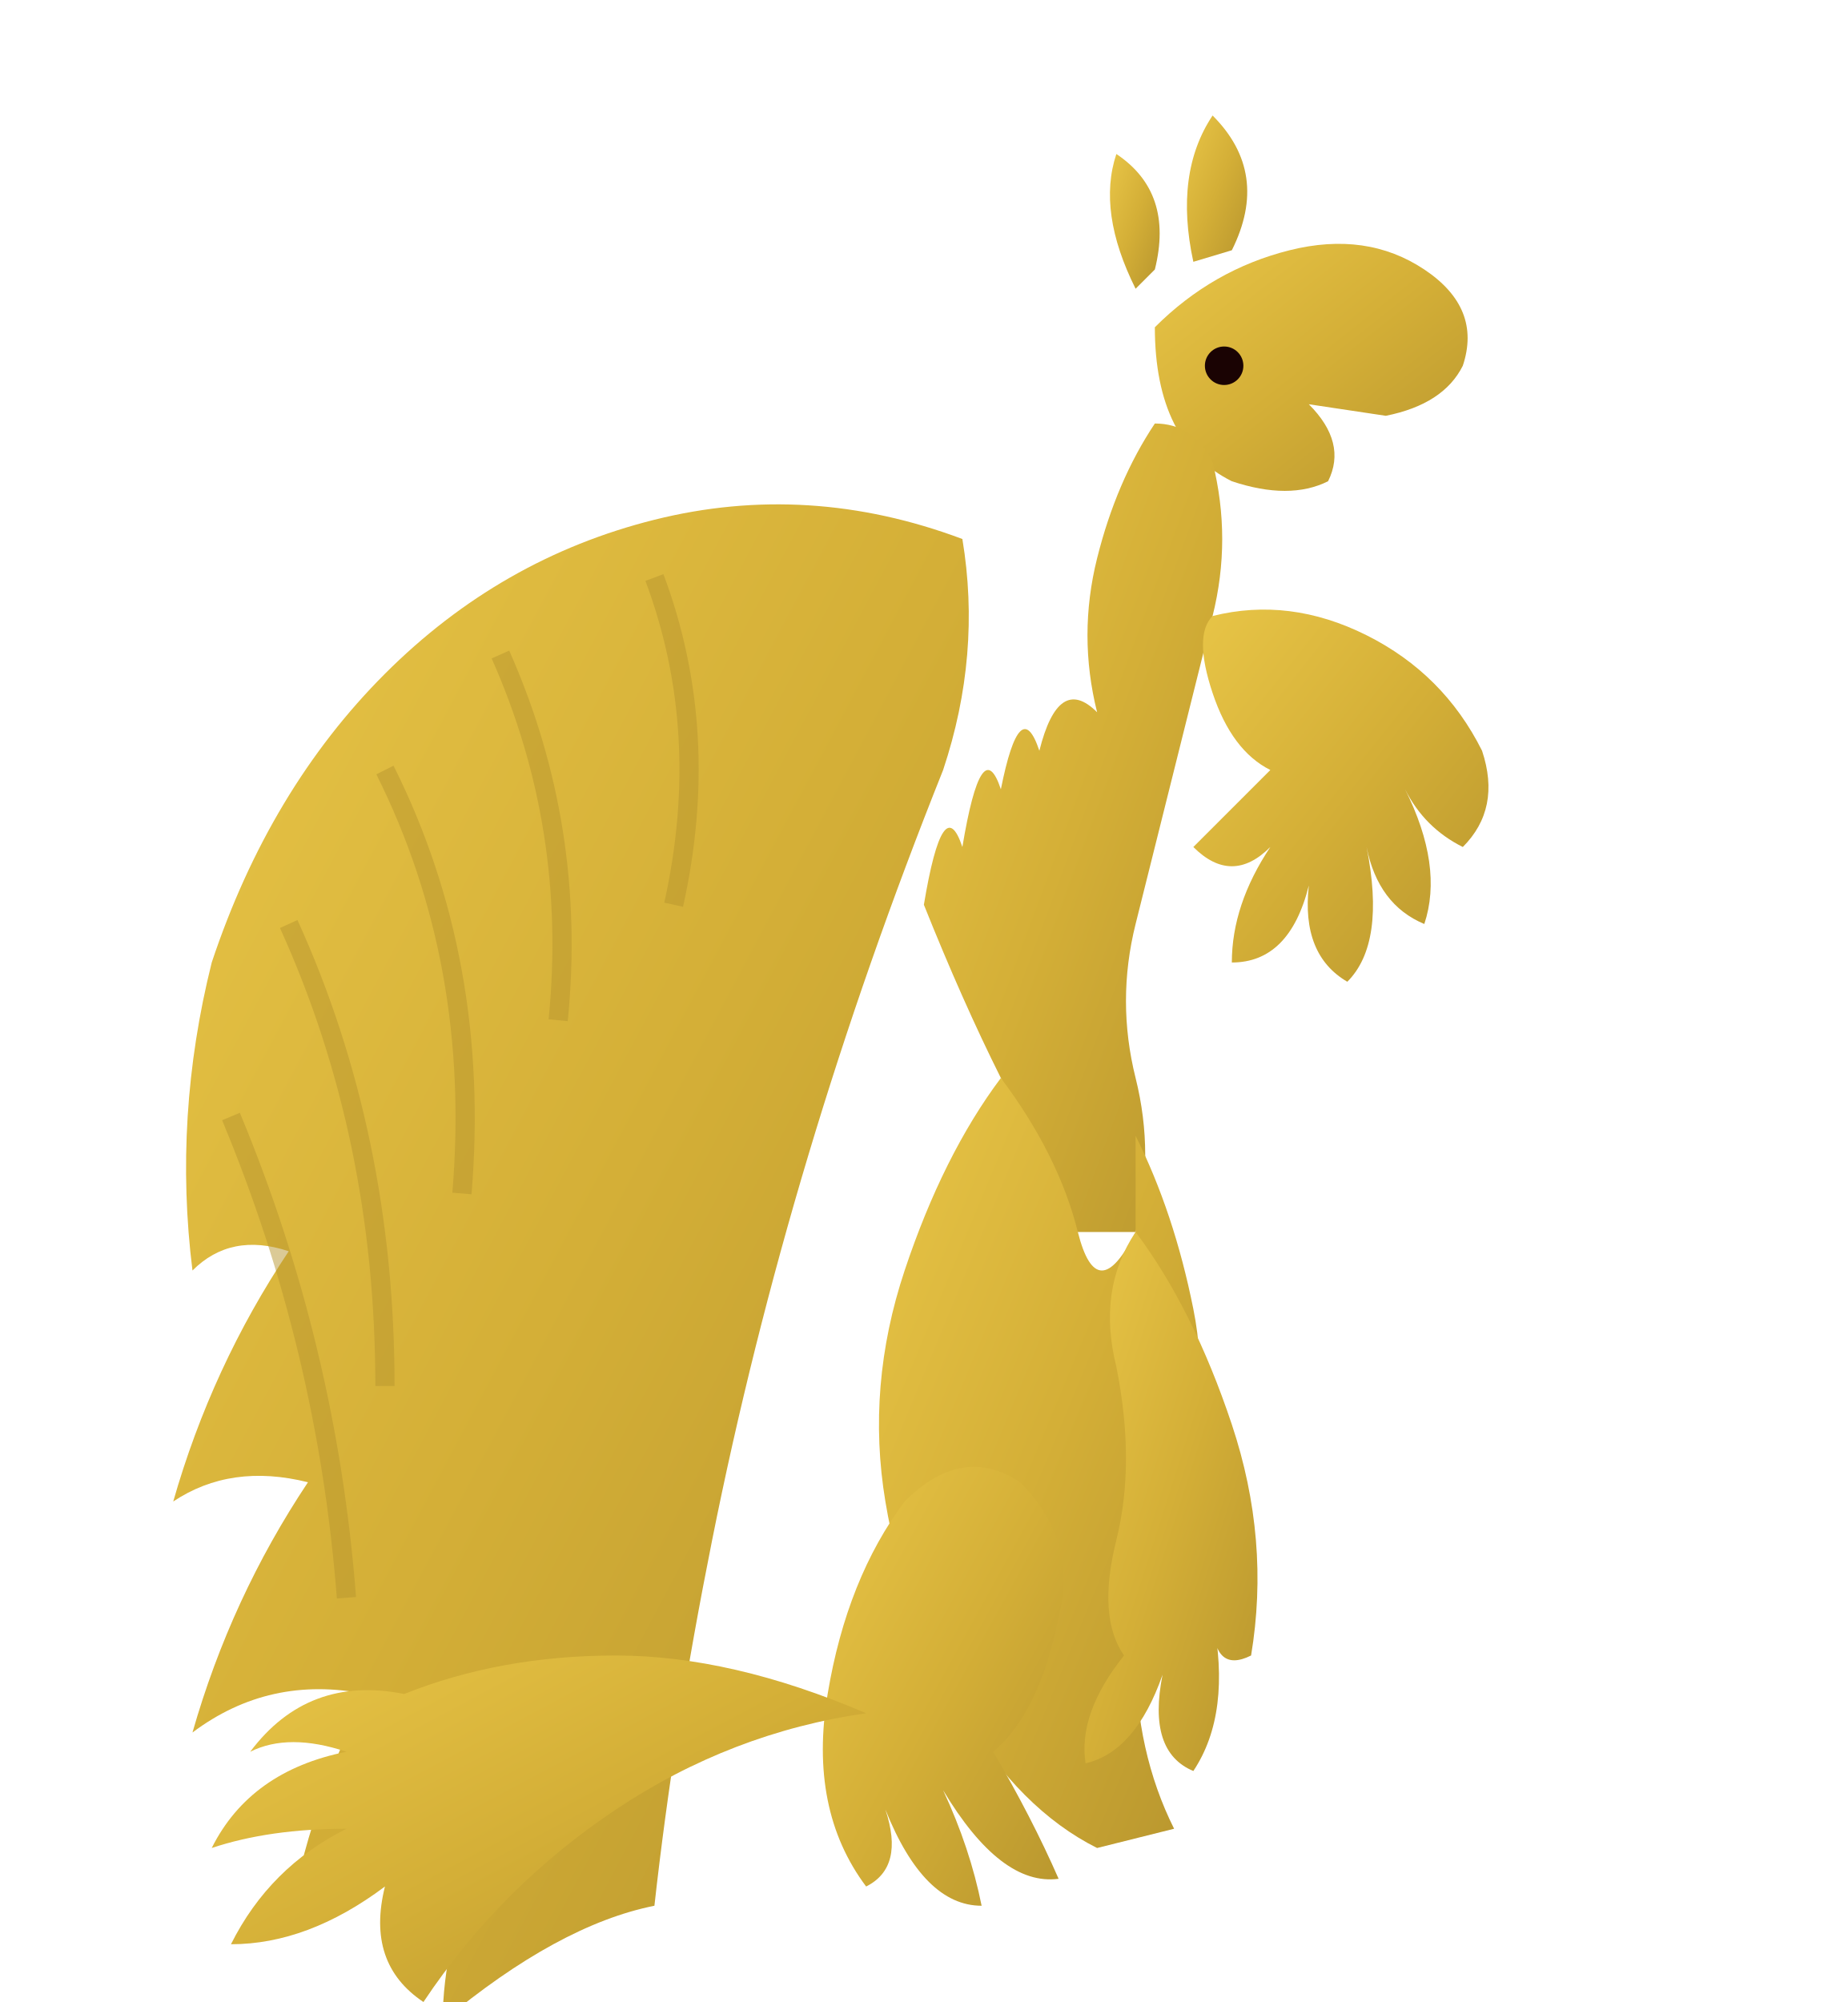
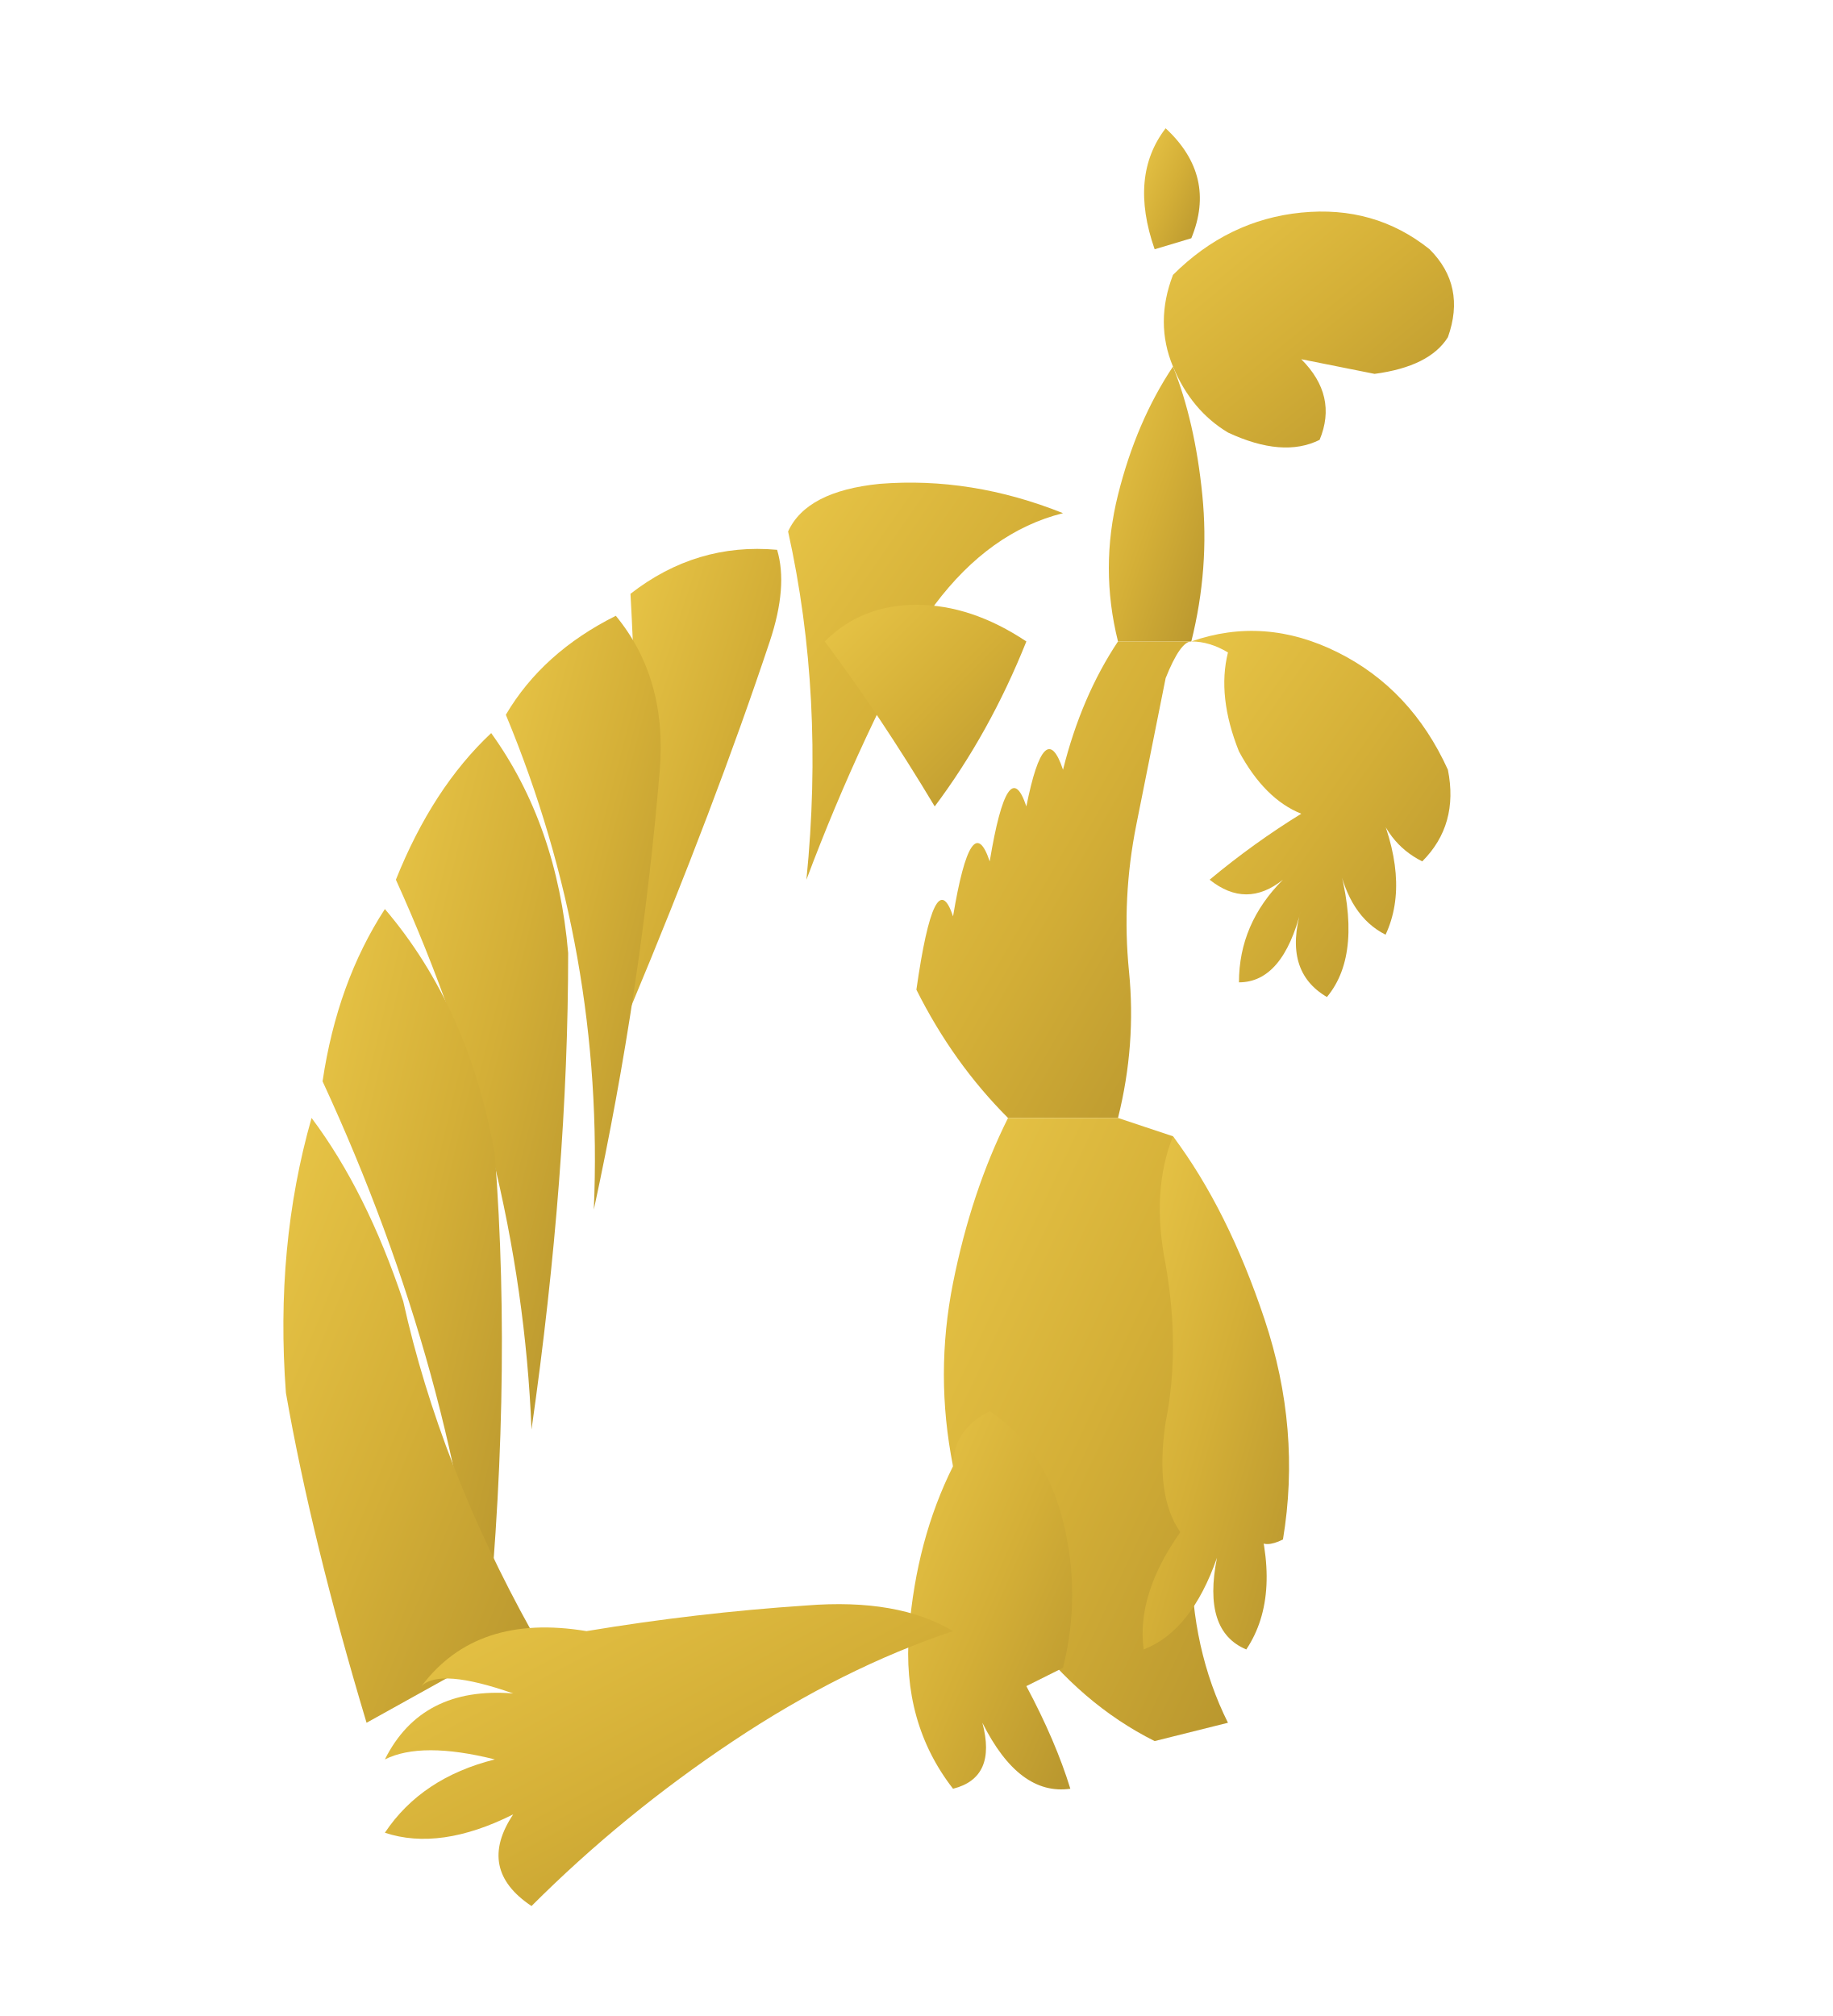
- <svg xmlns="http://www.w3.org/2000/svg" viewBox="0 0 480 520">
+ <svg xmlns="http://www.w3.org/2000/svg" viewBox="0 0 500 550">
  <defs>
    <linearGradient id="goldGradient" x1="0%" y1="0%" x2="100%" y2="100%">
      <stop offset="0%" stop-color="#e8c547" />
      <stop offset="50%" stop-color="#d4af37" />
      <stop offset="100%" stop-color="#b8962e" />
    </linearGradient>
  </defs>
  <g fill="url(#goldGradient)">
-     <path d="M300,85 Q315,70 335,65 Q355,60 370,70 Q385,80 380,95 Q375,105 360,108              L340,105 Q350,115 345,125 Q335,130 320,125              Q310,120 305,110 Q300,100 300,85 Z" />
-     <path d="M295,75 Q285,55 290,40 Q305,50 300,70 Z" />
-     <path d="M310,68 Q305,45 315,30 Q330,45 320,65 Z" />
-     <path d="M300,110 Q290,125 285,145 Q280,165 285,185              Q275,175 270,195 Q265,180 260,205              Q255,190 250,220 Q245,205 240,235              Q250,260 260,280 Q270,300 275,320              L295,320 Q300,300 295,280 Q290,260 295,240              Q300,220 305,200 Q310,180 315,160              Q320,140 315,120 Q310,110 300,110 Z" />
-     <path d="M260,280 Q245,300 235,330 Q225,360 230,390              Q235,420 250,445 Q265,470 285,480              L305,475 Q295,455 295,430 Q295,405 305,385              Q315,365 310,340 Q305,315 295,295 L295,320              Q285,340 280,320 Q275,300 260,280 Z" />
-     <path d="M315,160 Q335,155 355,165 Q375,175 385,195              Q390,210 380,220 Q370,215 365,205              Q375,225 370,240 Q358,235 355,220              Q360,245 350,255 Q338,248 340,230              Q335,250 320,250 Q320,235 330,220              Q320,230 310,220 Q320,210 330,200              Q320,195 315,180 Q310,165 315,160 Z" />
-     <path d="M295,320 Q310,340 320,370 Q330,400 325,430              Q315,435 315,420 Q320,445 310,460              Q298,455 302,435 Q295,455 282,458              Q280,445 292,430 Q285,420 290,400              Q295,380 290,355 Q285,335 295,320 Z" />
-     <path d="M235,390 Q220,410 215,440 Q210,470 225,490              Q235,485 230,470 Q240,495 255,495              Q252,480 245,465 Q260,490 275,488              Q268,472 258,455 Q270,445 275,420              Q280,400 265,385 Q250,375 235,390 Z" />
-     <path d="M250,140 Q210,125 170,135 Q130,145 100,175              Q70,205 55,250 Q45,290 50,330              Q60,320 75,325 Q55,355 45,390              Q60,380 80,385 Q60,415 50,450              Q70,435 95,440 Q80,470 75,500              Q100,480 125,480 Q115,505 115,525              Q145,500 170,495 Q175,450 185,400              Q195,350 210,300 Q225,250 245,200              Q255,170 250,140 Z" />
-     <path d="M170,150 Q185,190 175,235" stroke="#b8962e" stroke-width="5" fill="none" opacity="0.5" />
-     <path d="M130,170 Q150,215 145,265" stroke="#b8962e" stroke-width="5" fill="none" opacity="0.5" />
-     <path d="M100,200 Q125,250 120,310" stroke="#b8962e" stroke-width="5" fill="none" opacity="0.5" />
-     <path d="M75,240 Q100,295 100,360" stroke="#b8962e" stroke-width="5" fill="none" opacity="0.5" />
-     <path d="M60,290 Q85,350 90,415" stroke="#b8962e" stroke-width="5" fill="none" opacity="0.5" />
-     <path d="M225,445 Q190,450 160,470 Q130,490 110,520              Q95,510 100,490 Q80,505 60,505              Q70,485 90,475 Q70,475 55,480              Q65,460 90,455 Q75,450 65,455              Q80,435 105,440 Q130,430 160,430              Q190,430 225,445 Z" />
-     <circle cx="318" cy="95" r="5" fill="#1a0303" />
+     <path d="M320,75 Q335,60 355,58 Q375,56 390,68 Q400,78 395,92              Q390,100 375,102 L355,98 Q365,108 360,120 Q350,125 335,118              Q325,112 320,100 Q315,88 320,75 Z" />
+     <path d="M315,68 Q308,48 318,35 Q332,48 325,65 Z" />
+     <path d="M320,100 Q310,115 305,135 Q300,155 305,175 L325,175              Q330,155 328,135 Q326,115 320,100 Z" />
+     <path d="M305,175 Q295,190 290,210 Q285,195 280,220 Q275,205 270,235              Q265,220 260,250 Q255,235 250,270 Q260,290 275,305              L305,305 Q310,285 308,265 Q306,245 310,225 Q314,205 318,185              Q322,175 325,175 L305,175 Z" />
+     <path d="M275,305 Q265,325 260,350 Q255,375 260,400 Q265,425 280,445              Q295,465 315,475 L335,470 Q325,450 325,425 Q325,400 335,380              Q340,365 335,345 Q330,325 320,310 L305,305 Z" />
+     <path d="M325,175 Q345,168 365,178 Q385,188 395,210              Q398,225 388,235 Q378,230 375,218              Q385,240 378,255 Q368,250 365,235              Q372,260 362,272 Q350,265 355,248              Q350,268 338,268 Q338,252 350,240              Q340,248 330,240 Q342,230 355,222              Q345,218 338,205 Q332,190 335,178 Q330,175 325,175 Z" />
+     <path d="M320,310 Q335,330 345,360 Q355,390 350,420              Q340,425 342,410 Q350,435 340,450              Q328,445 332,425 Q325,445 312,450              Q310,435 322,418 Q315,408 318,388              Q322,368 318,345 Q314,325 320,310 Z" />
+     <path d="M260,400 Q250,420 248,445 Q246,470 260,488              Q272,485 268,470 Q278,490 292,488              Q288,475 280,460 L290,455 Q295,435 290,415              Q285,395 270,385 Q260,390 260,400 Z" />
+     <path d="M290,140 Q265,130 240,132 Q220,134 215,145              Q225,190 220,240 Q235,200 255,165 Q270,145 290,140 Z" />
+     <path d="M212,150 Q190,148 172,162 Q175,215 172,275              Q195,220 210,175 Q215,160 212,150 Z" />
+     <path d="M168,168 Q148,178 138,195 Q165,260 162,330              Q175,270 180,210 Q182,185 168,168 Z" />
+     <path d="M134,200 Q118,215 108,240 Q142,315 145,390              Q155,320 155,260 Q152,225 134,200 Z" />
+     <path d="M105,248 Q92,268 88,295 Q125,375 132,455              Q140,380 135,315 Q128,275 105,248 Z" />
+     <path d="M85,305 Q75,340 78,380 Q85,420 100,470              L145,445 Q120,400 110,355 Q100,325 85,305 Z" />
+     <path d="M280,175 Q265,165 250,165 Q235,165 225,175              Q240,195 255,220 Q270,200 280,175 Z" />
+     <path d="M260,445 Q230,455 200,475 Q170,495 145,520              Q130,510 140,495 Q120,505 105,500              Q115,485 135,480 Q115,475 105,480              Q115,460 140,462 Q120,455 115,460              Q130,440 160,445 Q190,440 220,438              Q245,436 260,445 Z" />
  </g>
</svg>
